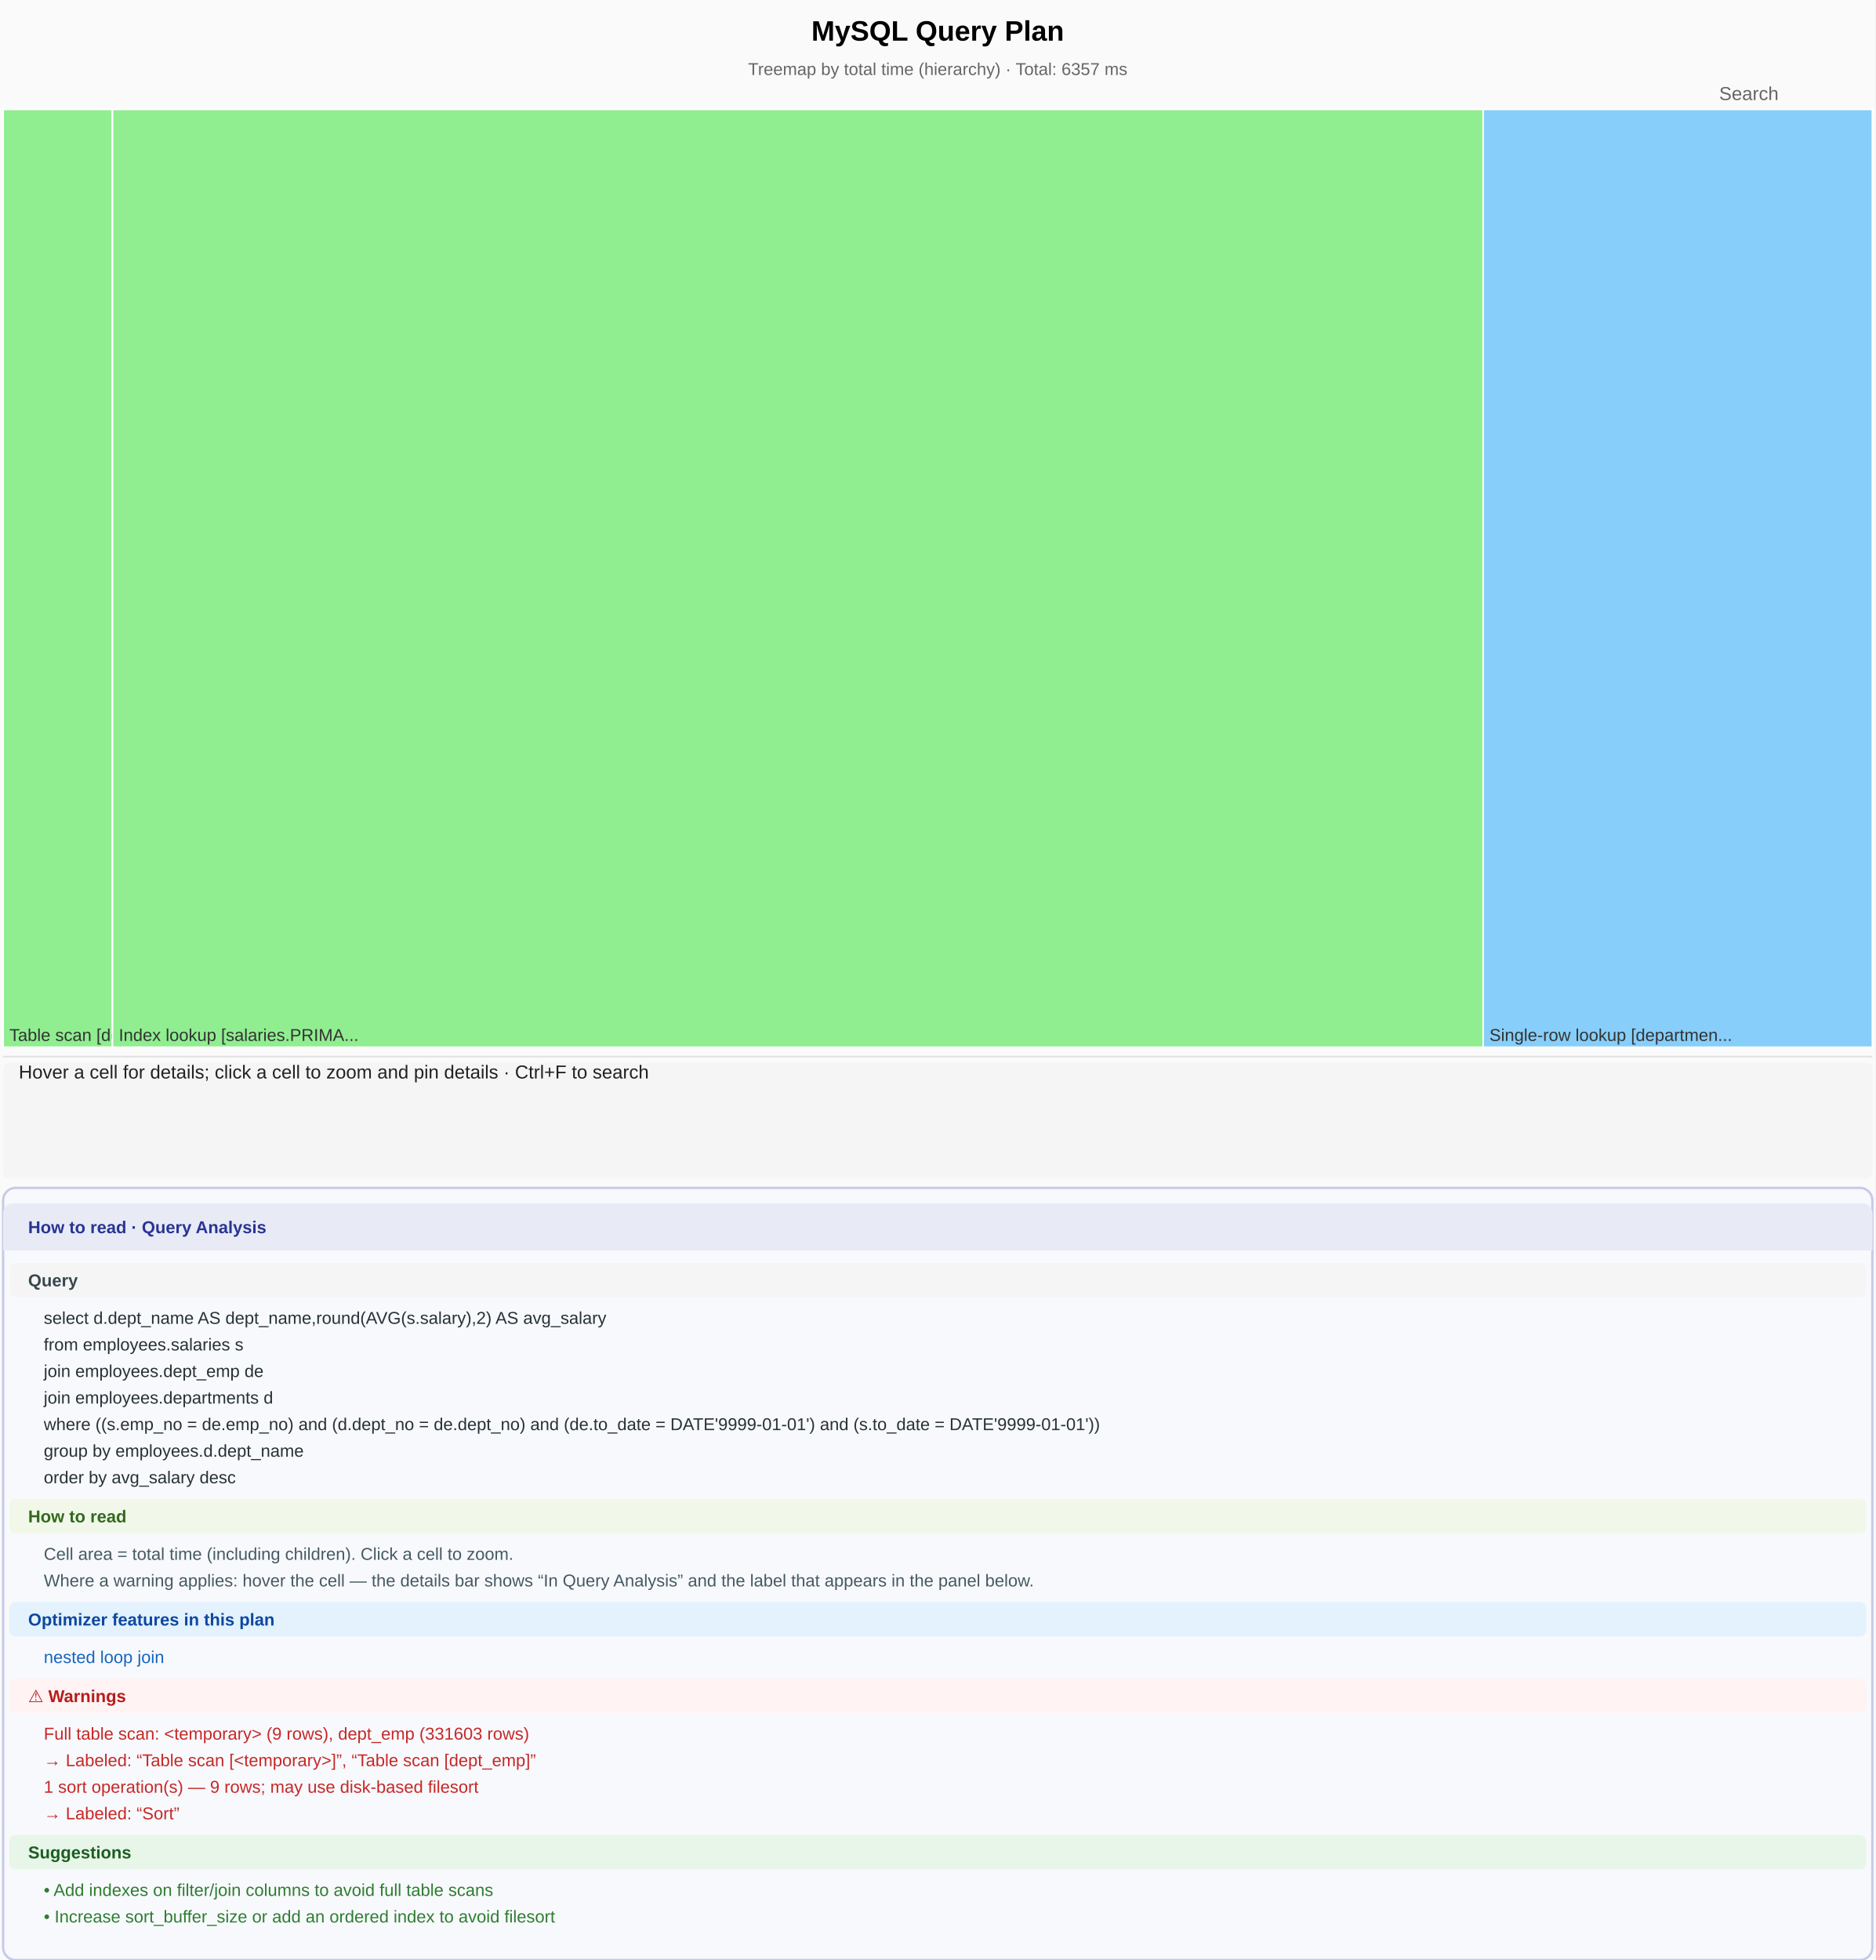
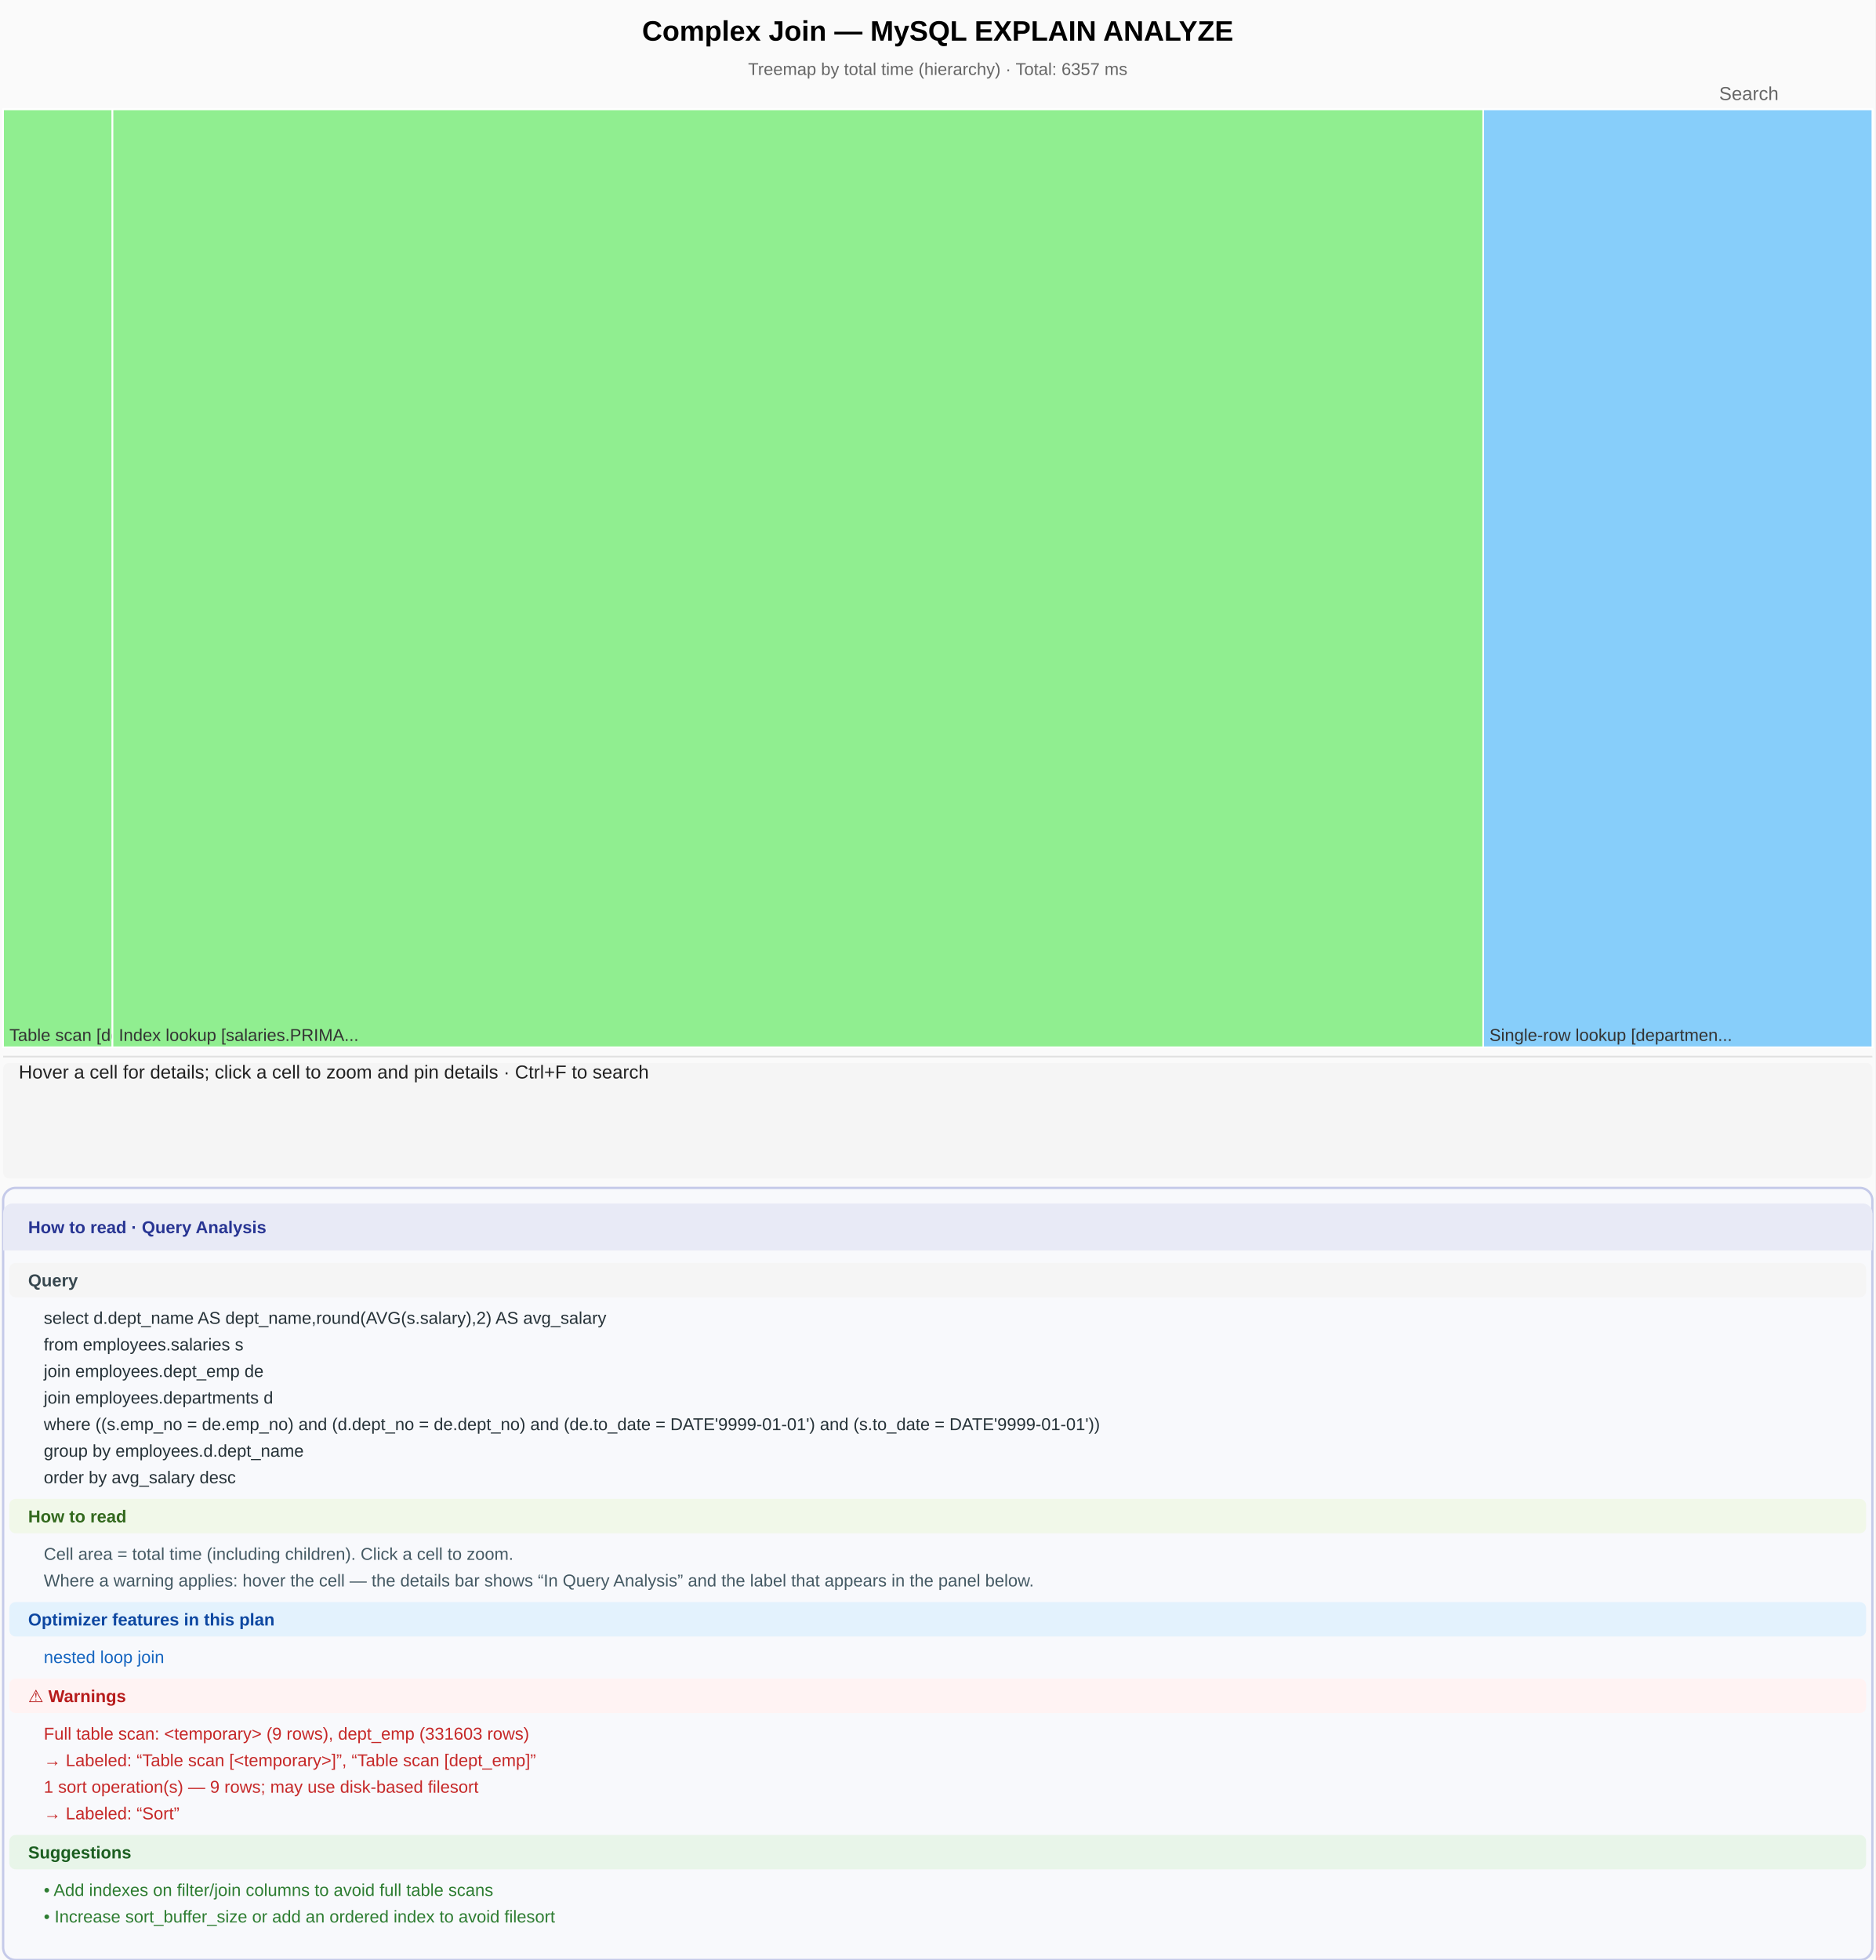
- <svg xmlns="http://www.w3.org/2000/svg" version="1.1" width="1200" height="1254">
+ <svg xmlns="http://www.w3.org/2000/svg" version="1.1" width="1200" height="1254" viewBox="0 0 1200 1254" style="max-width: 100%; height: auto;">
  <style>
  text { font-family: Arial, sans-serif; font-size: 11px; }
  .title { font-size: 18px; font-weight: bold; }
  .subtitle { font-size: 11px; fill: #666; }
  .treemap-cell { stroke: #fff; stroke-width: 1; cursor: pointer; }
  .treemap-cell:hover { opacity: 0.9; stroke: #333; stroke-width: 1.5; }
  .treemap-cell.in-query-analysis:hover { stroke: #c62828; stroke-width: 2.5; }
  .treemap-cell.highlight { stroke: rgb(230,0,230); stroke-width: 2; }
  .treemap-cell.zoomed { stroke: #111; stroke-width: 2; }
  #unzoom, #search { font-size: 12px; fill: #666; cursor: pointer; }
  #unzoom:hover, #search:hover { fill: #111; }
  #unzoom.hide { display: none; }
  .details-line { font-size: 12px; fill: #222; user-select: text; -webkit-user-select: text; }
  .details-line.dim { fill: #999; }
</style>
  <rect width="100%" height="100%" fill="#fafafa" />
-   <text x="600.0" y="26" text-anchor="middle" class="title">MySQL Query Plan</text>
+   <text x="600.0" y="26" text-anchor="middle" class="title">Complex Join — MySQL EXPLAIN ANALYZE</text>
  <text x="600.0" y="48" text-anchor="middle" class="subtitle">Treemap by total time (hierarchy)  ·  Total: 6357 ms</text>
  <text id="unzoom" class="hide" x="2" y="64" text-anchor="start">Reset Zoom</text>
  <text id="breadcrumb" x="600.0" y="64" text-anchor="middle" class="subtitle" />
  <text id="search" x="1138" y="64" text-anchor="end">Search</text>
  <g id="zoomable">
    <rect id="cell-0" class="treemap-cell in-query-analysis" x="2" y="70" width="1196" height="600" fill="rgb(255,99,71)" data-x="2" data-y="70" data-w="1196" data-h="600" data-label="Sort" data-info="Sort  ·  Self: 0.067 ms | Total: 6357 ms  ·  Rows: 9 | Loops: 1  ·  ⚠ In Query Analysis: 1 sort operation(s) — 9 rows; may use disk-based filesort" data-analysis-msg="1 sort operation(s) — 9 rows; may use disk-based filesort" />
    <text x="6" y="666" fill="#333" font-size="10" pointer-events="none">Sort</text>
    <rect id="cell-1" class="treemap-cell in-query-analysis" x="2" y="70" width="1196" height="600" fill="rgb(255,160,122)" data-x="2" data-y="70" data-w="1196" data-h="600" data-label="Table scan [&lt;temporary&gt;]" data-info="Table scan [&lt;temporary&gt;]  ·  Self: 0.004 ms | Total: 6357 ms  ·  Rows: 9 | Loops: 1  ·  Table: &lt;temporary&gt;  ·  ⚠ In Query Analysis: Full table scan: &lt;temporary&gt; (9 rows), dept_emp (331603 rows)" data-analysis-msg="Full table scan: &lt;temporary&gt; (9 rows), dept_emp (331603 rows)" />
    <text x="6" y="666" fill="#333" font-size="10" pointer-events="none">Table scan [&lt;temporary&gt;]</text>
    <rect id="cell-2" class="treemap-cell" x="2" y="70" width="1196" height="600" fill="rgb(255,218,185)" data-x="2" data-y="70" data-w="1196" data-h="600" data-label="Aggregate" data-info="Aggregate  ·  Self: 732 ms | Total: 6357 ms  ·  Rows: 9 | Loops: 1" />
    <text x="6" y="666" fill="#333" font-size="10" pointer-events="none">Aggregate</text>
    <rect id="cell-3" class="treemap-cell" x="2" y="70" width="1196" height="600" fill="rgb(176,224,230)" data-x="2" data-y="70" data-w="1196" data-h="600" data-label="Nested loop inner join" data-info="Nested loop inner join  ·  Self: 94 ms | Total: 5625 ms  ·  Rows: 240124 | Loops: 1" />
    <text x="6" y="666" fill="#333" font-size="10" pointer-events="none">Nested loop inner join</text>
    <rect id="cell-4" class="treemap-cell" x="2" y="70" width="947" height="600" fill="rgb(135,206,250)" data-x="2" data-y="70" data-w="947" data-h="600" data-label="Nested loop inner join" data-info="Nested loop inner join  ·  Self: 89 ms | Total: 4378 ms  ·  Rows: 240124 | Loops: 1" />
    <text x="6" y="666" fill="#333" font-size="10" pointer-events="none">Nested loop inner join</text>
    <rect id="cell-5" class="treemap-cell" x="2" y="70" width="70" height="600" fill="rgb(173,216,230)" data-x="2" data-y="70" data-w="70" data-h="600" data-label="Filter: ((de.to_date = DATE'9999-01-01'))" data-info="Filter: ((de.to_date = DATE'9999-01-01'))  ·  Self: 108 ms | Total: 319 ms  ·  Rows: 240124 | Loops: 1" />
    <text x="6" y="666" fill="#333" font-size="10" pointer-events="none">Filter: ((de.to_date = DATE'...</text>
    <rect id="cell-6" class="treemap-cell in-query-analysis" x="2" y="70" width="70" height="600" fill="rgb(144,238,144)" data-x="2" data-y="70" data-w="70" data-h="600" data-label="Table scan [dept_emp]" data-info="Table scan [dept_emp]  ·  Self: 211 ms | Total: 211 ms  ·  Rows: 331603 | Loops: 1  ·  Table: dept_emp  ·  ⚠ In Query Analysis: Full table scan: &lt;temporary&gt; (9 rows), dept_emp (331603 rows)" data-analysis-msg="Full table scan: &lt;temporary&gt; (9 rows), dept_emp (331603 rows)" />
    <text x="6" y="666" fill="#333" font-size="10" pointer-events="none">Table scan [dept_emp]</text>
    <rect id="cell-7" class="treemap-cell" x="72" y="70" width="877" height="600" fill="rgb(173,216,230)" data-x="72" data-y="70" data-w="877" data-h="600" data-label="Filter: ((s.to_date = DATE'9999-01-01'))" data-info="Filter: ((s.to_date = DATE'9999-01-01'))  ·  Self: 402 ms | Total: 3970 ms  ·  Rows: 1 | Loops: 240124" />
    <text x="76" y="666" fill="#333" font-size="10" pointer-events="none">Filter: ((s.to_date = DATE'9...</text>
    <rect id="cell-8" class="treemap-cell" x="72" y="70" width="877" height="600" fill="rgb(144,238,144)" data-x="72" data-y="70" data-w="877" data-h="600" data-label="Index lookup [salaries.PRIMARY]" data-info="Index lookup [salaries.PRIMARY]  ·  Self: 3568 ms | Total: 3568 ms  ·  Rows: 11 | Loops: 240124  ·  Table: salaries  ·  Index: PRIMARY" />
    <text x="76" y="666" fill="#333" font-size="10" pointer-events="none">Index lookup [salaries.PRIMA...</text>
    <rect id="cell-9" class="treemap-cell" x="949" y="70" width="249" height="600" fill="rgb(135,206,250)" data-x="949" data-y="70" data-w="249" data-h="600" data-label="Single-row lookup [departments.PRIMARY]" data-info="Single-row lookup [departments.PRIMARY]  ·  Self: 1153 ms | Total: 1153 ms  ·  Rows: 1 | Loops: 240124  ·  Table: departments  ·  Index: PRIMARY" />
    <text x="953" y="666" fill="#333" font-size="10" pointer-events="none">Single-row lookup [departmen...</text>
  </g>
  <line x1="2" y1="676" x2="1198" y2="676" stroke="#e0e0e0" stroke-width="1" />
  <rect x="2" y="680" width="1196" height="74" fill="#f5f5f5" rx="4" />
  <text id="details-l0" x="12" y="690" text-anchor="start" class="details-line">Hover a cell for details; click a cell to zoom and pin details  ·  Ctrl+F to search</text>
  <text id="details-l1" x="12" y="704" text-anchor="start" class="details-line" />
  <text id="details-l2" x="12" y="718" text-anchor="start" class="details-line" />
  <text id="details-l3" x="12" y="732" text-anchor="start" class="details-line" />
  <text id="details-l4" x="12" y="746" text-anchor="start" class="details-line" />
  <rect x="2" y="760" width="1196" height="494" fill="#f8f9fc" stroke="#c5cae9" stroke-width="1.5" rx="8" />
  <rect x="2" y="770" width="1196" height="30" fill="#e8eaf6" rx="6" />
  <rect x="2" y="776" width="1196" height="24" fill="#e8eaf6" />
  <text x="18" y="789" font-family="Arial,sans-serif" font-size="13" font-weight="bold" fill="#283593">How to read · Query Analysis</text>
  <rect x="6" y="808" width="1188" height="22" fill="#f5f5f5" rx="4" />
  <text x="18" y="823" font-family="Arial,sans-serif" font-size="11" font-weight="bold" fill="#37474f">Query</text>
  <text x="28" y="847" font-family="Courier New,Courier,monospace" font-size="11" fill="#263238">select d.dept_name AS dept_name,round(AVG(s.salary),2) AS avg_salary</text>
  <text x="28" y="864" font-family="Courier New,Courier,monospace" font-size="11" fill="#263238">from employees.salaries s</text>
  <text x="28" y="881" font-family="Courier New,Courier,monospace" font-size="11" fill="#263238">  join employees.dept_emp de</text>
  <text x="28" y="898" font-family="Courier New,Courier,monospace" font-size="11" fill="#263238">  join employees.departments d</text>
  <text x="28" y="915" font-family="Courier New,Courier,monospace" font-size="11" fill="#263238">where ((s.emp_no = de.emp_no) and (d.dept_no = de.dept_no) and (de.to_date = DATE'9999-01-01') and (s.to_date = DATE'9999-01-01'))</text>
  <text x="28" y="932" font-family="Courier New,Courier,monospace" font-size="11" fill="#263238">group by employees.d.dept_name</text>
  <text x="28" y="949" font-family="Courier New,Courier,monospace" font-size="11" fill="#263238">order by avg_salary desc</text>
  <rect x="6" y="959" width="1188" height="22" fill="#f1f8e9" rx="4" />
  <text x="18" y="974" font-family="Arial,sans-serif" font-size="11" font-weight="bold" fill="#33691e">How to read</text>
  <text x="28" y="998" font-family="Arial,sans-serif" font-size="11" fill="#455a64">Cell area = total time (including children). Click a cell to zoom.</text>
  <text x="28" y="1015" font-family="Arial,sans-serif" font-size="11" fill="#455a64">Where a warning applies: hover the cell — the details bar shows “In Query Analysis” and the label that appears in the panel below.</text>
  <rect x="6" y="1025" width="1188" height="22" fill="#e3f2fd" rx="4" />
  <text x="18" y="1040" font-family="Arial,sans-serif" font-size="11" font-weight="bold" fill="#0d47a1">Optimizer features in this plan</text>
  <text x="28" y="1064" font-family="Arial,sans-serif" font-size="11" fill="#1565c0">nested loop join</text>
  <rect x="6" y="1074" width="1188" height="22" fill="#fff3f3" rx="4" />
  <text x="18" y="1089" font-family="Arial,sans-serif" font-size="11" font-weight="bold" fill="#b71c1c">⚠  Warnings</text>
  <text x="28" y="1113" font-family="Arial,sans-serif" font-size="11" fill="#c62828">Full table scan: &lt;temporary&gt; (9 rows), dept_emp (331603 rows)</text>
  <text x="28" y="1130" font-family="Arial,sans-serif" font-size="11" fill="#c62828">→ Labeled: “Table scan [&lt;temporary&gt;]”, “Table scan [dept_emp]”</text>
  <text x="28" y="1147" font-family="Arial,sans-serif" font-size="11" fill="#c62828">1 sort operation(s) — 9 rows; may use disk-based filesort</text>
  <text x="28" y="1164" font-family="Arial,sans-serif" font-size="11" fill="#c62828">→ Labeled: “Sort”</text>
  <rect x="6" y="1174" width="1188" height="22" fill="#e8f5e9" rx="4" />
  <text x="18" y="1189" font-family="Arial,sans-serif" font-size="11" font-weight="bold" fill="#1b5e20">Suggestions</text>
  <text x="28" y="1213" font-family="Arial,sans-serif" font-size="11" fill="#2e7d32">•  Add indexes on filter/join columns to avoid full table scans</text>
  <text x="28" y="1230" font-family="Arial,sans-serif" font-size="11" fill="#2e7d32">•  Increase sort_buffer_size or add an ordered index to avoid filesort</text>
</svg>
